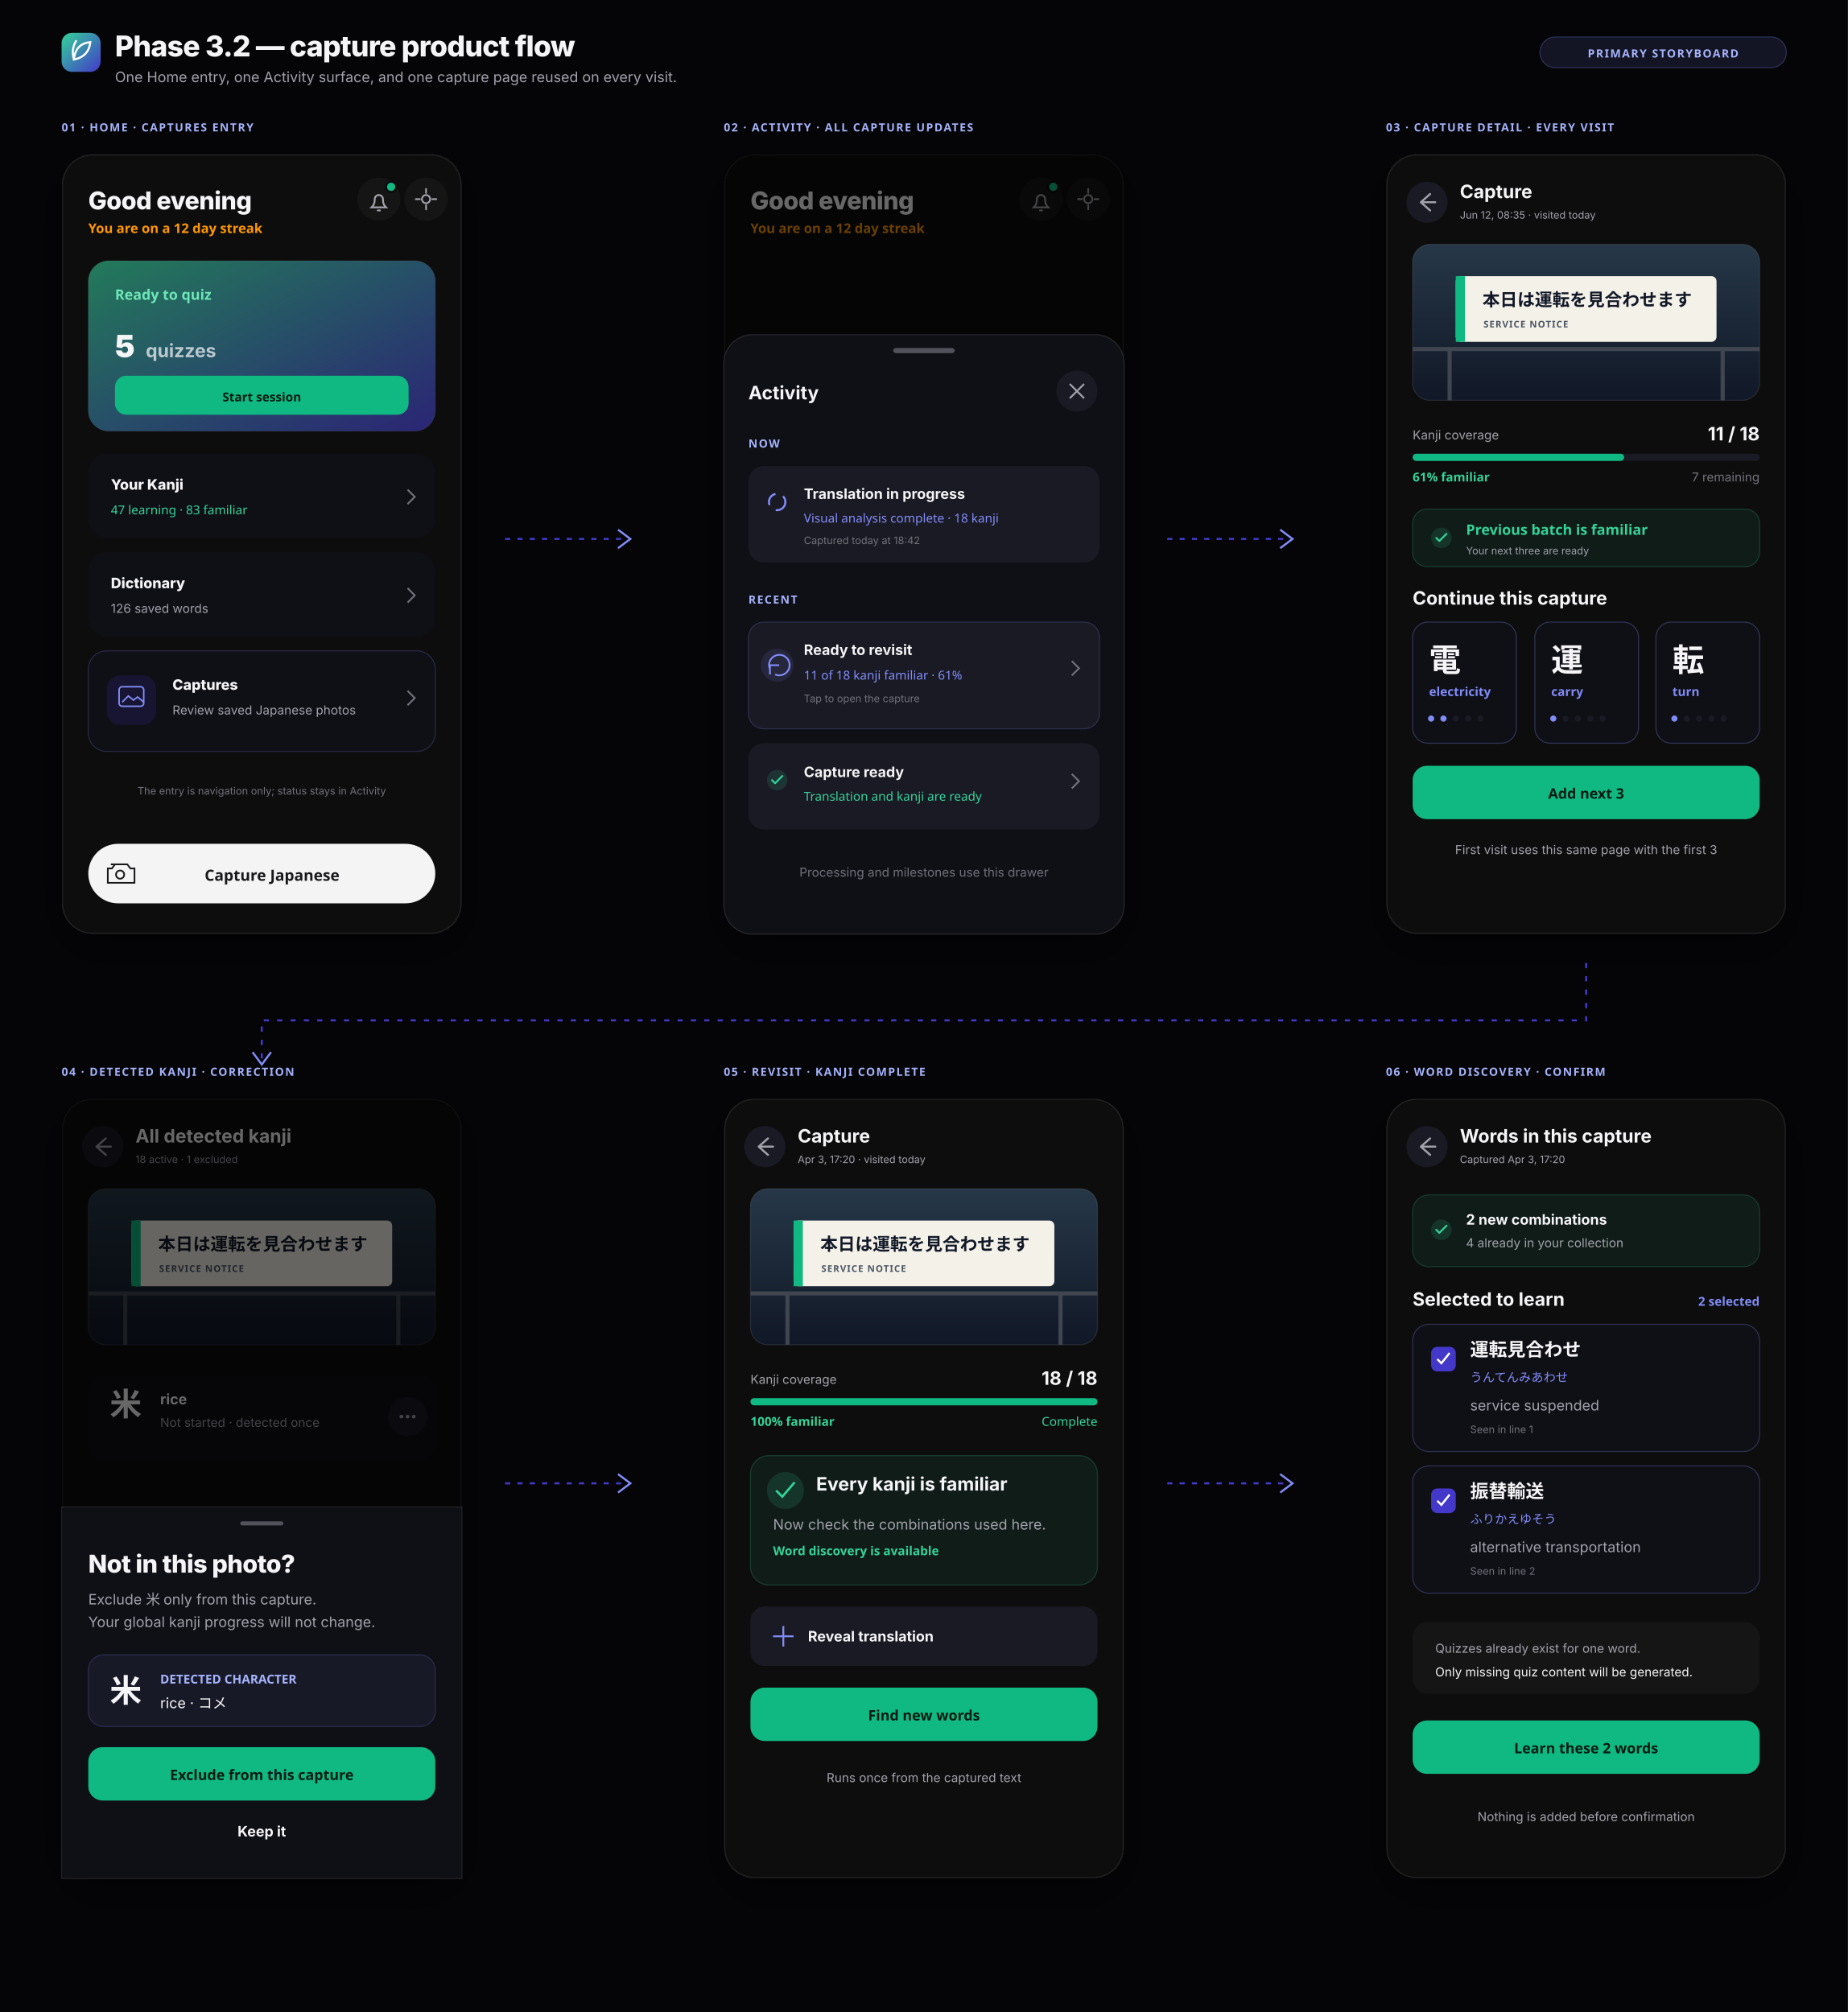
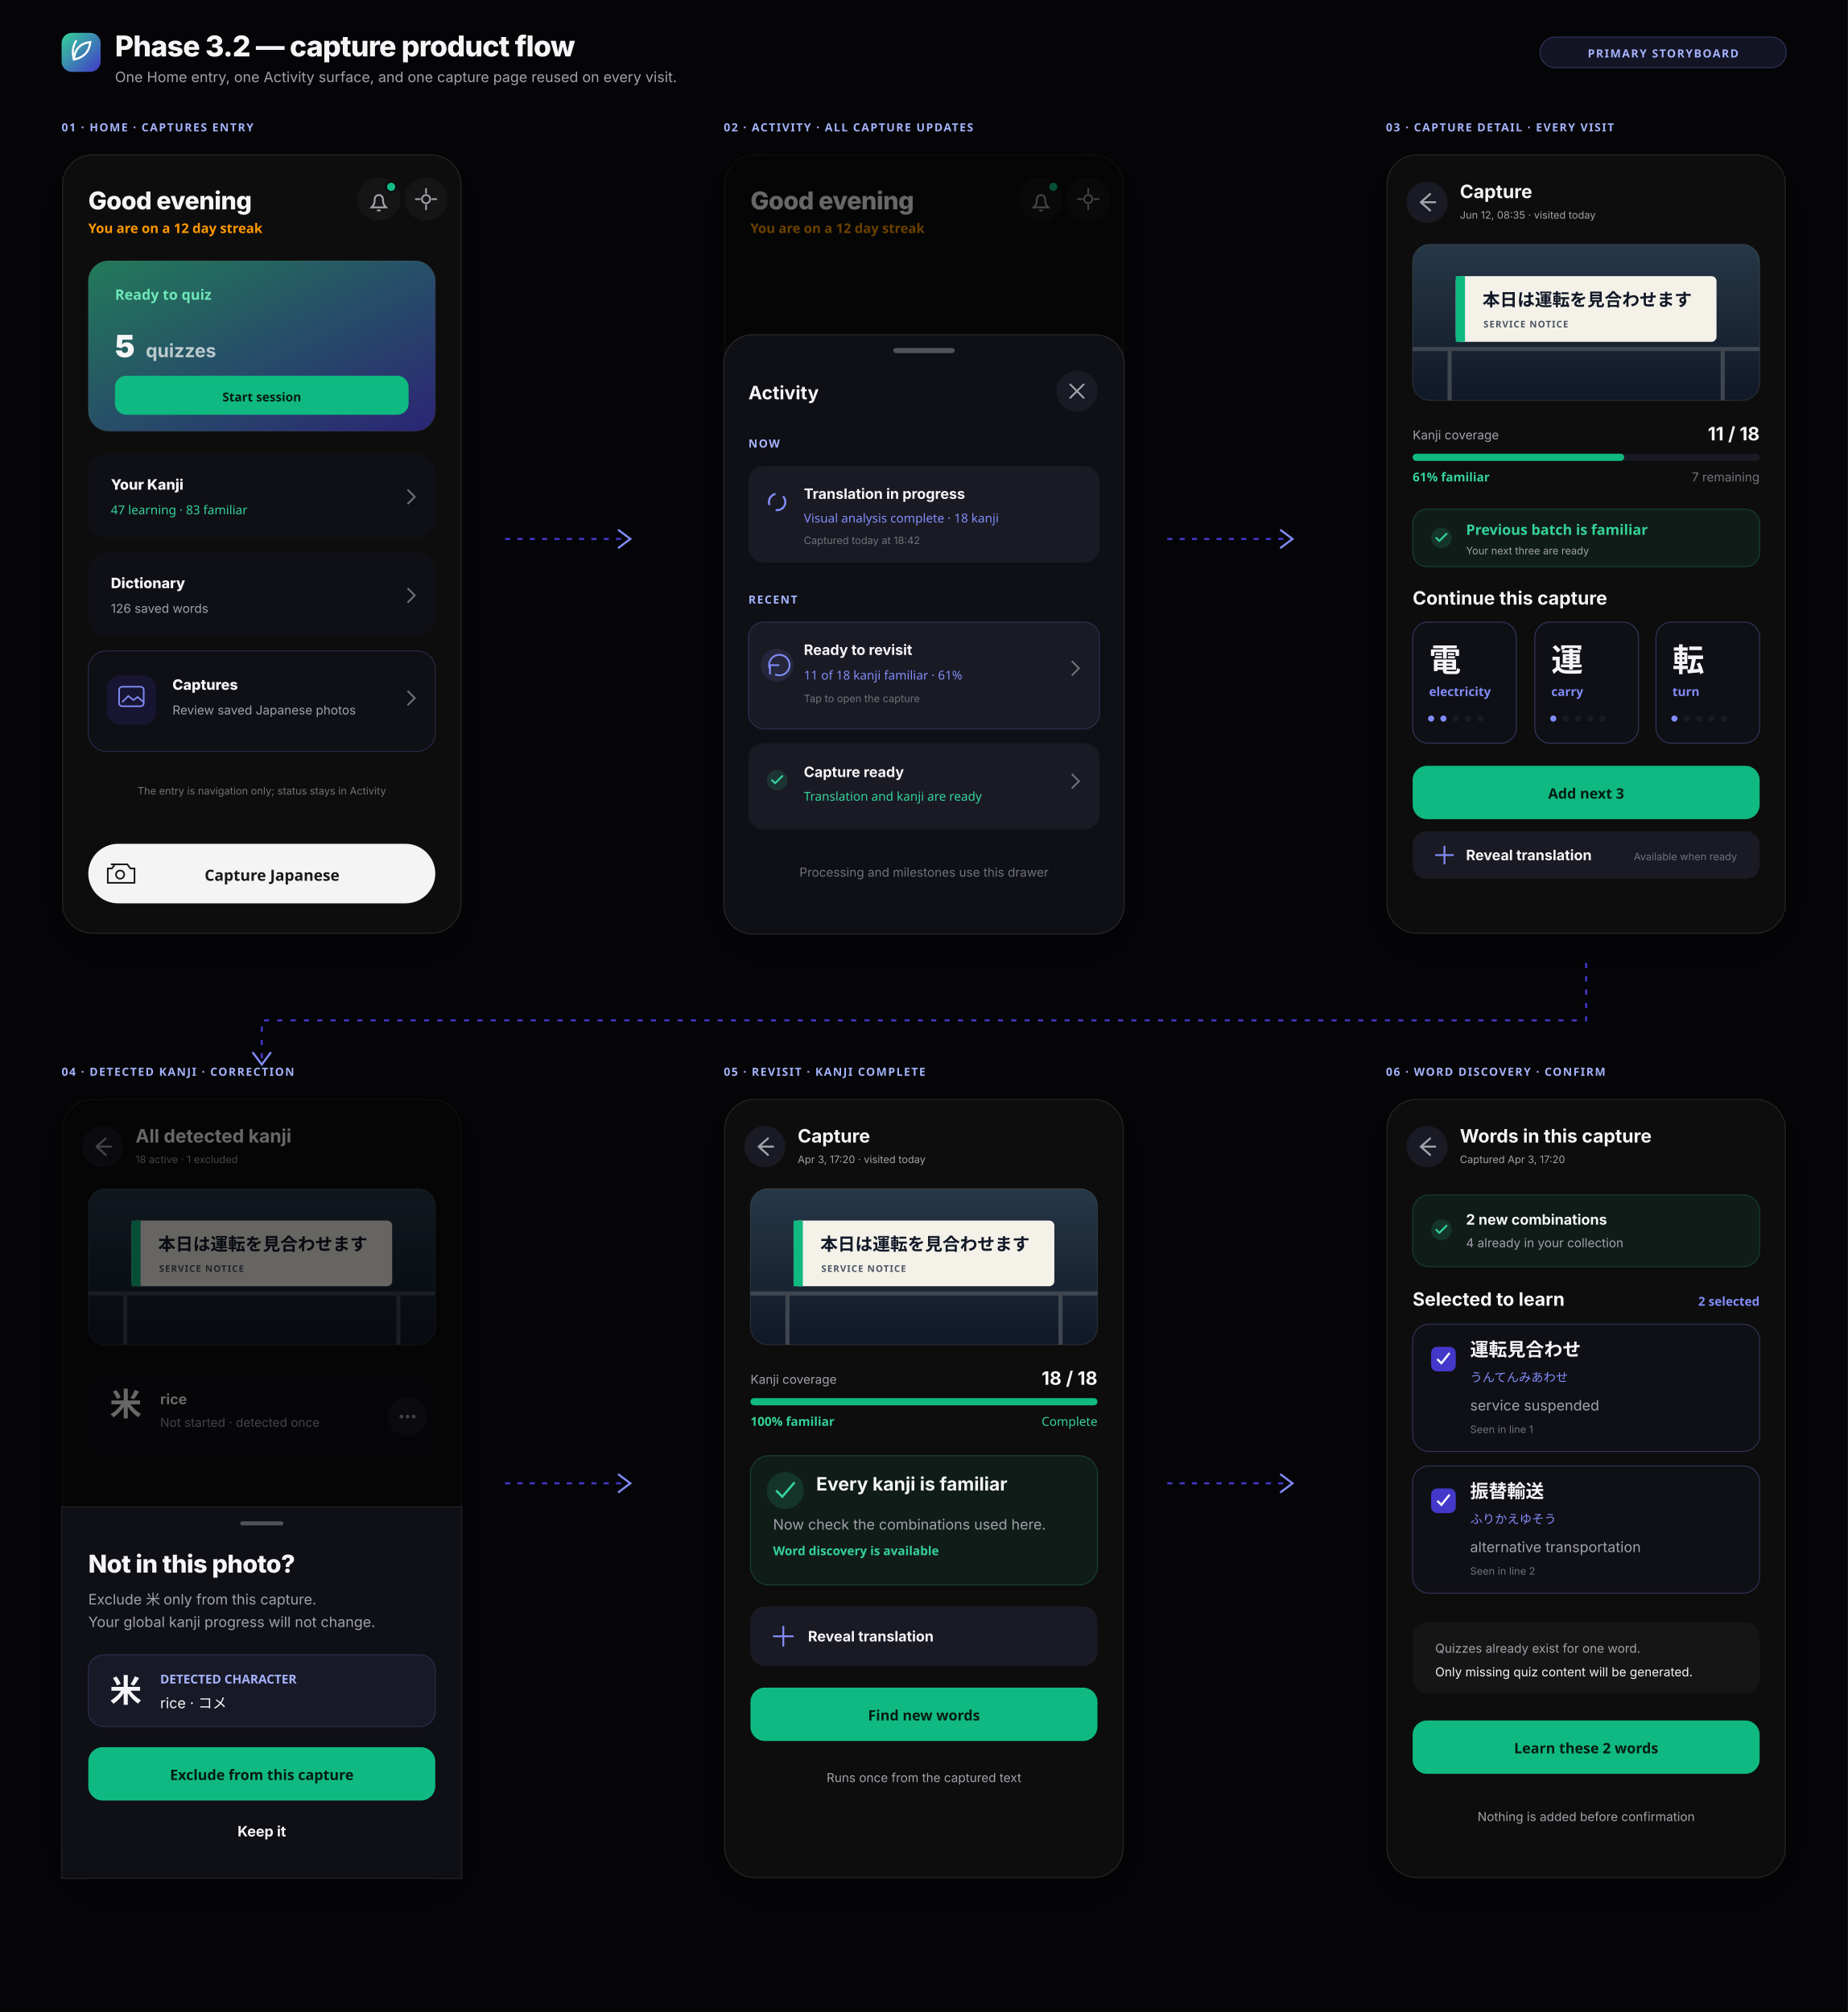
<svg xmlns="http://www.w3.org/2000/svg" width="1800" height="1960" viewBox="0 0 1800 1960" role="img" aria-labelledby="title desc">
  <defs>
    <linearGradient id="brand-gradient" x1="0" y1="0" x2="1" y2="1">
      <stop offset="0" stop-color="#34d399" />
      <stop offset="1" stop-color="#4338ca" />
    </linearGradient>
    <linearGradient id="photo-gradient" x1="0" y1="0" x2="0" y2="1">
      <stop offset="0" stop-color="#263747" />
      <stop offset="1" stop-color="#111827" />
    </linearGradient>
    <filter id="shadow" x="-20%" y="-20%" width="140%" height="150%">
      <feDropShadow dx="0" dy="14" stdDeviation="20" flood-color="#020204" flood-opacity="0.48" />
    </filter>
    <style>
      .canvas{fill:#050508}.app{fill:#0a0a0f}.card{fill:#0f0f16}.raised{fill:#1a1a24}.line{stroke:rgba(255,255,255,.08);stroke-width:1}
      .text{fill:#f5f5f7;font-family:"Noto Sans JP",system-ui,-apple-system,"Segoe UI",sans-serif}.muted{fill:#a1a1aa;font-family:"Noto Sans JP",system-ui,-apple-system,"Segoe UI",sans-serif}.quiet{fill:#71717a;font-family:"Noto Sans JP",system-ui,-apple-system,"Segoe UI",sans-serif}
      .emerald{fill:#34d399;font-family:"Noto Sans JP",system-ui,sans-serif}.emeraldPale{fill:#6ee7b7;font-family:"Noto Sans JP",system-ui,sans-serif}.indigo{fill:#818cf8;font-family:"Noto Sans JP",system-ui,sans-serif}.indigoPale{fill:#a5b4fc;font-family:"Noto Sans JP",system-ui,sans-serif}.danger{fill:#f87171;font-family:"Noto Sans JP",system-ui,sans-serif}
      .darkText{fill:#031b13;font-family:"Noto Sans JP",system-ui,sans-serif}.title{font-size:28px;font-weight:800;letter-spacing:-.6px}.h1{font-size:24px;font-weight:800;letter-spacing:-.4px}.h2{font-size:18px;font-weight:750}.kanji{font-size:31px;font-weight:700}.body{font-size:14px}.small{font-size:12px}.tiny{font-size:10px}.label{font-size:11px;font-weight:800;letter-spacing:1.15px}.button{font-size:14px;font-weight:800}.metric{font-size:30px;font-weight:850;letter-spacing:-.8px}
    </style>
    <g id="phone-shell">
      <rect width="390" height="760" rx="30" class="app" filter="url(#shadow)" />
      <rect x="1" y="1" width="388" height="758" rx="29" fill="none" stroke="rgba(255,255,255,.09)" />
    </g>
    <g id="home-header">
      <text x="26" y="54" class="text h1">Good evening</text>
      <text x="26" y="77" fill="#ff9800" font-family="system-ui" font-size="13" font-weight="700">You are on a 12 day streak</text>
      <circle cx="309" cy="44" r="21" fill="rgba(255,255,255,.035)" />
      <path d="M302 52h14c-2-2-3-4-3-8a4 4 0 0 0-8 0c0 4-1 6-3 8Zm6 3h2" fill="none" stroke="#a1a1aa" stroke-width="1.8" stroke-linecap="round" />
      <circle cx="321" cy="32" r="5" fill="#10b981" stroke="#0a0a0f" stroke-width="2" />
      <circle cx="355" cy="44" r="21" fill="rgba(255,255,255,.035)" />
      <circle cx="355" cy="44" r="4" fill="none" stroke="#a1a1aa" stroke-width="1.7" />
      <path d="M355 34v4m0 12v4m10-10h-4m-12 0h-4" stroke="#a1a1aa" stroke-width="1.7" stroke-linecap="round" />
    </g>
    <g id="home-content">
      <rect x="26" y="104" width="338" height="166" rx="20" fill="url(#brand-gradient)" opacity=".55" stroke="rgba(255,255,255,.10)" />
      <text x="52" y="142" class="emeraldPale body" font-weight="750">Ready to quiz</text>
      <text x="52" y="198" class="text metric">5</text>
      <text x="82" y="198" class="text h2" opacity=".72">quizzes</text>
      <rect x="52" y="216" width="286" height="38" rx="11" fill="#10b981" />
      <text x="195" y="241" text-anchor="middle" class="darkText small" font-weight="800">Start session</text>
      <rect x="26" y="292" width="338" height="82" rx="18" class="card" />
      <text x="48" y="327" class="text body" font-weight="800">Your Kanji</text>
      <text x="48" y="351" class="emerald small">47 learning · 83 familiar</text>
      <path d="m337 327 7 7-7 7" fill="none" stroke="#71717a" stroke-width="1.7" />
      <rect x="26" y="388" width="338" height="82" rx="18" class="card" />
      <text x="48" y="423" class="text body" font-weight="800">Dictionary</text>
      <text x="48" y="447" class="muted small">126 saved words</text>
      <path d="m337 423 7 7-7 7" fill="none" stroke="#71717a" stroke-width="1.7" />
      <rect x="26" y="484" width="338" height="98" rx="18" class="card" stroke="rgba(129,140,248,.22)" />
      <rect x="44" y="508" width="48" height="48" rx="13" fill="rgba(67,56,202,.15)" />
      <rect x="56" y="519" width="24" height="19" rx="3" fill="none" stroke="#818cf8" stroke-width="1.5" />
      <path d="m59 534 6-6 5 4 4-3 6 5" fill="none" stroke="#818cf8" stroke-width="1.5" />
      <text x="108" y="522" class="text body" font-weight="800">Captures</text>
      <text x="108" y="546" class="muted small">Review saved Japanese photos</text>
      <path d="m337 523 7 7-7 7" fill="none" stroke="#71717a" stroke-width="1.7" />
      <rect x="26" y="672" width="338" height="58" rx="29" fill="#f4f4f5" />
      <path d="M48 692h16l3 4h4v14H45v-14h4l3-4Zm9 6a4 4 0 1 0 0 8 4 4 0 0 0 0-8Z" fill="none" stroke="#18181b" stroke-width="1.6" />
      <text x="205" y="708" text-anchor="middle" fill="#18181b" font-family="system-ui" font-size="15" font-weight="800">Capture Japanese</text>
    </g>
    <g id="back-control">
      <circle cx="40" cy="47" r="20" class="raised" />
      <path d="m43 39-9 8 9 8M34 47h14" fill="none" stroke="#a1a1aa" stroke-width="2" stroke-linecap="round" stroke-linejoin="round" />
    </g>
    <g id="station-photo">
      <rect x="26" y="88" width="338" height="152" rx="17" fill="url(#photo-gradient)" stroke="rgba(255,255,255,.10)" />
      <path d="M26 190h338M62 240v-50m266 50v-50" stroke="#3f4650" stroke-width="4" />
      <rect x="68" y="119" width="254" height="64" rx="5" fill="#f4f1e9" />
      <rect x="68" y="119" width="9" height="64" fill="#10b981" />
      <text x="94" y="148" fill="#111827" font-family="Noto Sans JP,system-ui" font-size="17" font-weight="800">本日は運転を見合わせます</text>
      <text x="95" y="169" fill="#4b5563" font-family="system-ui" font-size="9" font-weight="700" letter-spacing=".8">SERVICE NOTICE</text>
    </g>
    <g id="coverage-61">
      <text x="26" y="278" class="muted small">Kanji coverage</text>
      <text x="364" y="279" text-anchor="end" class="text h2">11 / 18</text>
      <rect x="26" y="292" width="338" height="7" rx="3.5" class="raised" />
      <rect x="26" y="292" width="206" height="7" rx="3.5" fill="#10b981" />
      <text x="26" y="319" class="emerald small" font-weight="750">61% familiar</text>
      <text x="364" y="319" text-anchor="end" class="quiet small">7 remaining</text>
    </g>
    <g id="coverage-100">
      <text x="26" y="278" class="muted small">Kanji coverage</text>
      <text x="364" y="279" text-anchor="end" class="text h2">18 / 18</text>
      <rect x="26" y="292" width="338" height="7" rx="3.5" class="raised" />
      <rect x="26" y="292" width="338" height="7" rx="3.5" fill="#10b981" />
      <text x="26" y="319" class="emerald small" font-weight="750">100% familiar</text>
      <text x="364" y="319" text-anchor="end" class="emerald small">Complete</text>
    </g>
    <g id="kanji-chip-electric">
      <rect width="101" height="118" rx="15" class="card" stroke="rgba(129,140,248,.30)" />
      <text x="16" y="48" class="text kanji">電</text>
      <text x="16" y="72" class="indigo small" font-weight="750">electricity</text>
      <circle cx="18" cy="94" r="3" fill="#818cf8" />
      <circle cx="30" cy="94" r="3" fill="#818cf8" />
      <circle cx="42" cy="94" r="3" fill="#1a1a24" />
      <circle cx="54" cy="94" r="3" fill="#1a1a24" />
      <circle cx="66" cy="94" r="3" fill="#1a1a24" />
    </g>
    <g id="kanji-chip-operate">
      <rect width="101" height="118" rx="15" class="card" stroke="rgba(129,140,248,.30)" />
      <text x="16" y="48" class="text kanji">運</text>
      <text x="16" y="72" class="indigo small" font-weight="750">carry</text>
      <circle cx="18" cy="94" r="3" fill="#818cf8" />
      <circle cx="30" cy="94" r="3" fill="#1a1a24" />
      <circle cx="42" cy="94" r="3" fill="#1a1a24" />
      <circle cx="54" cy="94" r="3" fill="#1a1a24" />
      <circle cx="66" cy="94" r="3" fill="#1a1a24" />
    </g>
    <g id="kanji-chip-turn">
      <rect width="101" height="118" rx="15" class="card" stroke="rgba(129,140,248,.30)" />
      <text x="16" y="48" class="text kanji">転</text>
      <text x="16" y="72" class="indigo small" font-weight="750">turn</text>
      <circle cx="18" cy="94" r="3" fill="#818cf8" />
      <circle cx="30" cy="94" r="3" fill="#1a1a24" />
      <circle cx="42" cy="94" r="3" fill="#1a1a24" />
      <circle cx="54" cy="94" r="3" fill="#1a1a24" />
      <circle cx="66" cy="94" r="3" fill="#1a1a24" />
    </g>
    <g id="check">
      <circle cx="10" cy="10" r="10" fill="rgba(52,211,153,.14)" />
      <path d="m5 10 3 3 7-7" fill="none" stroke="#34d399" stroke-width="1.8" stroke-linecap="round" stroke-linejoin="round" />
    </g>
    <g id="spinner">
      <circle cx="10" cy="10" r="8" fill="none" stroke="#818cf8" stroke-width="2" stroke-dasharray="14 8" />
    </g>
  </defs>
  <rect width="1800" height="1960" class="canvas" />
  <rect x="60" y="32" width="38" height="38" rx="10" fill="url(#brand-gradient)" />
  <path d="M72 58c10-2 15-8 16-17-9 1-15 6-16 17Zm0 0c-2-7-1-13 2-18" fill="none" stroke="#fff" stroke-width="2" stroke-linecap="round" />
  <text x="112" y="55" class="text title">Phase 3.2 — capture product flow</text>
  <text x="112" y="80" class="muted body">One Home entry, one Activity surface, and one capture page reused on every visit.</text>
  <rect x="1500" y="36" width="240" height="30" rx="15" fill="rgba(129,140,248,.12)" stroke="rgba(129,140,248,.28)" />
  <text x="1620" y="56" text-anchor="middle" class="indigoPale label">PRIMARY STORYBOARD</text>
  <text x="60" y="128" class="indigoPale label">01 · HOME · CAPTURES ENTRY</text>
  <g transform="translate(60 150)">
    <use href="#phone-shell" />
    <use href="#home-header" />
    <use href="#home-content" />
    <text x="195" y="624" text-anchor="middle" class="quiet tiny">The entry is navigation only; status stays in Activity</text>
  </g>
  <path d="M492 525h120" fill="none" stroke="#4338ca" stroke-width="2" stroke-dasharray="5 7" />
  <path d="m602 516 12 9-12 9" fill="none" stroke="#818cf8" stroke-width="2" />
  <text x="705" y="128" class="indigoPale label">02 · ACTIVITY · ALL CAPTURE UPDATES</text>
  <g transform="translate(705 150)">
    <use href="#phone-shell" />
    <use href="#home-header" />
    <rect width="390" height="760" rx="30" fill="rgba(0,0,0,.58)" />
    <rect y="176" width="390" height="584" rx="28" fill="#0f0f16" stroke="rgba(255,255,255,.12)" />
    <rect x="165" y="189" width="60" height="5" rx="3" fill="#52525b" />
    <text x="24" y="239" class="text h2">Activity</text>
    <circle cx="344" cy="231" r="20" class="raised" />
    <path d="m337 224 14 14m0-14-14 14" stroke="#a1a1aa" stroke-width="1.8" />
    <text x="24" y="286" class="indigoPale label">NOW</text>
    <rect x="24" y="304" width="342" height="94" rx="15" class="raised" />
    <use href="#spinner" x="42" y="329" />
    <text x="78" y="336" class="text body" font-weight="750">Translation in progress</text>
    <text x="78" y="359" class="indigo small">Visual analysis complete · 18 kanji</text>
    <text x="78" y="380" class="quiet tiny">Captured today at 18:42</text>
    <text x="24" y="438" class="indigoPale label">RECENT</text>
    <rect x="24" y="456" width="342" height="104" rx="15" class="raised" stroke="rgba(129,140,248,.22)" />
    <circle cx="52" cy="498" r="16" fill="rgba(129,140,248,.12)" />
    <path d="M45 502a10 10 0 1 1 5 5m-5 0v-9h9" fill="none" stroke="#818cf8" stroke-width="1.7" />
    <text x="78" y="488" class="text body" font-weight="750">Ready to revisit</text>
    <text x="78" y="512" class="indigo small">11 of 18 kanji familiar · 61%</text>
    <text x="78" y="534" class="quiet tiny">Tap to open the capture</text>
    <path d="m339 494 7 7-7 7" fill="none" stroke="#71717a" stroke-width="1.7" />
    <rect x="24" y="574" width="342" height="84" rx="15" class="raised" />
    <use href="#check" x="42" y="600" />
    <text x="78" y="607" class="text body" font-weight="750">Capture ready</text>
    <text x="78" y="630" class="emerald small">Translation and kanji are ready</text>
    <path d="m339 604 7 7-7 7" fill="none" stroke="#71717a" stroke-width="1.7" />
    <text x="195" y="704" text-anchor="middle" class="quiet small">Processing and milestones use this drawer</text>
  </g>
  <path d="M1137 525h120" fill="none" stroke="#4338ca" stroke-width="2" stroke-dasharray="5 7" />
  <path d="m1247 516 12 9-12 9" fill="none" stroke="#818cf8" stroke-width="2" />
  <text x="1350" y="128" class="indigoPale label">03 · CAPTURE DETAIL · EVERY VISIT</text>
  <g transform="translate(1350 150)">
    <use href="#phone-shell" />
    <use href="#back-control" />
    <text x="72" y="43" class="text h2">Capture</text>
    <text x="72" y="63" class="muted tiny">Jun 12, 08:35 · visited today</text>
    <use href="#station-photo" />
    <use href="#coverage-61" />
    <rect x="26" y="346" width="338" height="56" rx="14" fill="rgba(52,211,153,.08)" stroke="rgba(52,211,153,.22)" />
    <use href="#check" x="44" y="364" />
    <text x="78" y="371" class="emerald body" font-weight="750">Previous batch is familiar</text>
    <text x="78" y="390" class="muted tiny">Your next three are ready</text>
    <text x="26" y="439" class="text h2">Continue this capture</text>
    <use href="#kanji-chip-electric" x="26" y="456" />
    <use href="#kanji-chip-operate" x="145" y="456" />
    <use href="#kanji-chip-turn" x="263" y="456" />
    <rect x="26" y="596" width="338" height="52" rx="14" fill="#10b981" />
    <text x="195" y="628" text-anchor="middle" class="darkText button">Add next 3</text>
-     <text x="195" y="682" text-anchor="middle" class="muted small">First visit uses this same page with the first 3</text>
+     <rect x="26" y="660" width="338" height="46" rx="13" class="raised" />
+     <path d="M48 683h18m-9-9v18" stroke="#818cf8" stroke-width="1.8" />
+     <text x="78" y="688" class="text body" font-weight="750">Reveal translation</text>
+     <text x="342" y="688" text-anchor="end" class="quiet tiny">Available when ready</text>
  </g>
  <path d="M1545 938v56H255v42" fill="none" stroke="#4338ca" stroke-width="2" stroke-dasharray="5 8" />
  <path d="m246 1025 9 12 9-12" fill="none" stroke="#818cf8" stroke-width="2" />
  <text x="60" y="1048" class="indigoPale label">04 · DETECTED KANJI · CORRECTION</text>
  <g transform="translate(60 1070)">
    <use href="#phone-shell" />
    <use href="#back-control" />
    <text x="72" y="43" class="text h2">All detected kanji</text>
    <text x="72" y="63" class="muted tiny">18 active · 1 excluded</text>
    <use href="#station-photo" />
    <rect x="26" y="270" width="338" height="82" rx="15" class="card" />
    <text x="47" y="309" class="text kanji">米</text>
    <text x="96" y="298" class="text body" font-weight="750">rice</text>
    <text x="96" y="320" class="muted small">Not started · detected once</text>
    <circle cx="337" cy="310" r="19" class="raised" />
    <circle cx="331" cy="310" r="1.8" fill="#a1a1aa" />
    <circle cx="337" cy="310" r="1.8" fill="#a1a1aa" />
    <circle cx="343" cy="310" r="1.8" fill="#a1a1aa" />
    <rect x="0" y="0" width="390" height="760" rx="30" fill="rgba(0,0,0,.58)" />
    <rect x="0" y="398" width="390" height="362" rx="26 26 30 30" class="card" stroke="rgba(255,255,255,.10)" />
    <rect x="174" y="412" width="42" height="4" rx="2" fill="#52525b" />
    <text x="26" y="462" class="text h1">Not in this photo?</text>
    <text x="26" y="493" class="muted body">Exclude 米 only from this capture.</text>
    <text x="26" y="515" class="muted body">Your global kanji progress will not change.</text>
    <rect x="26" y="542" width="338" height="70" rx="15" fill="rgba(129,140,248,.08)" stroke="rgba(129,140,248,.20)" />
    <text x="47" y="588" class="text kanji">米</text>
    <text x="96" y="570" class="indigoPale small" font-weight="800">DETECTED CHARACTER</text>
    <text x="96" y="594" class="text body">rice · コメ</text>
    <rect x="26" y="632" width="338" height="52" rx="14" fill="#10b981" />
    <text x="195" y="664" text-anchor="middle" class="darkText button">Exclude from this capture</text>
    <text x="195" y="719" text-anchor="middle" class="text body" font-weight="750">Keep it</text>
  </g>
  <path d="M492 1445h120" fill="none" stroke="#4338ca" stroke-width="2" stroke-dasharray="5 7" />
  <path d="m602 1436 12 9-12 9" fill="none" stroke="#818cf8" stroke-width="2" />
  <text x="705" y="1048" class="indigoPale label">05 · REVISIT · KANJI COMPLETE</text>
  <g transform="translate(705 1070)">
    <use href="#phone-shell" />
    <use href="#back-control" />
    <text x="72" y="43" class="text h2">Capture</text>
    <text x="72" y="63" class="muted tiny">Apr 3, 17:20 · visited today</text>
    <use href="#station-photo" />
    <use href="#coverage-100" />
    <rect x="26" y="348" width="338" height="126" rx="18" fill="rgba(52,211,153,.08)" stroke="rgba(52,211,153,.22)" />
    <circle cx="60" cy="382" r="18" fill="rgba(52,211,153,.14)" />
    <path d="m51 382 6 6 12-14" fill="none" stroke="#34d399" stroke-width="2.2" />
    <text x="90" y="382" class="text h2">Every kanji is familiar</text>
    <text x="48" y="420" class="muted body">Now check the combinations used here.</text>
    <text x="48" y="445" class="emerald small" font-weight="750">Word discovery is available</text>
    <rect x="26" y="495" width="338" height="58" rx="14" class="raised" />
    <path d="M48 524h20m-10-10v20" stroke="#818cf8" stroke-width="1.8" />
    <text x="82" y="529" class="text body" font-weight="750">Reveal translation</text>
    <rect x="26" y="574" width="338" height="52" rx="14" fill="#10b981" />
    <text x="195" y="606" text-anchor="middle" class="darkText button">Find new words</text>
    <text x="195" y="666" text-anchor="middle" class="muted small">Runs once from the captured text</text>
  </g>
  <path d="M1137 1445h120" fill="none" stroke="#4338ca" stroke-width="2" stroke-dasharray="5 7" />
  <path d="m1247 1436 12 9-12 9" fill="none" stroke="#818cf8" stroke-width="2" />
  <text x="1350" y="1048" class="indigoPale label">06 · WORD DISCOVERY · CONFIRM</text>
  <g transform="translate(1350 1070)">
    <use href="#phone-shell" />
    <use href="#back-control" />
    <text x="72" y="43" class="text h2">Words in this capture</text>
    <text x="72" y="63" class="muted tiny">Captured Apr 3, 17:20</text>
    <rect x="26" y="94" width="338" height="70" rx="16" fill="rgba(52,211,153,.08)" stroke="rgba(52,211,153,.20)" />
    <use href="#check" x="44" y="118" />
    <text x="78" y="123" class="text body" font-weight="750">2 new combinations</text>
    <text x="78" y="145" class="muted small">4 already in your collection</text>
    <text x="26" y="202" class="text h2">Selected to learn</text>
    <text x="364" y="202" text-anchor="end" class="indigo small" font-weight="750">2 selected</text>
    <rect x="26" y="220" width="338" height="124" rx="16" class="card" stroke="rgba(129,140,248,.28)" />
    <rect x="44" y="242" width="24" height="24" rx="6" fill="#4338ca" />
    <path d="m50 254 4 4 8-10" fill="none" stroke="#fff" stroke-width="2" />
    <text x="82" y="251" class="text h2">運転見合わせ</text>
    <text x="82" y="276" class="indigo small">うんてんみあわせ</text>
    <text x="82" y="304" class="muted body">service suspended</text>
    <text x="82" y="326" class="quiet tiny">Seen in line 1</text>
    <rect x="26" y="358" width="338" height="124" rx="16" class="card" stroke="rgba(129,140,248,.28)" />
    <rect x="44" y="380" width="24" height="24" rx="6" fill="#4338ca" />
    <path d="m50 392 4 4 8-10" fill="none" stroke="#fff" stroke-width="2" />
    <text x="82" y="389" class="text h2">振替輸送</text>
    <text x="82" y="414" class="indigo small">ふりかえゆそう</text>
    <text x="82" y="442" class="muted body">alternative transportation</text>
    <text x="82" y="464" class="quiet tiny">Seen in line 2</text>
    <rect x="26" y="510" width="338" height="70" rx="15" fill="rgba(255,255,255,.035)" />
    <text x="48" y="540" class="muted small">Quizzes already exist for one word.</text>
    <text x="48" y="563" class="text small">Only missing quiz content will be generated.</text>
    <rect x="26" y="606" width="338" height="52" rx="14" fill="#10b981" />
    <text x="195" y="638" text-anchor="middle" class="darkText button">Learn these 2 words</text>
    <text x="195" y="704" text-anchor="middle" class="muted small">Nothing is added before confirmation</text>
  </g>
</svg>
